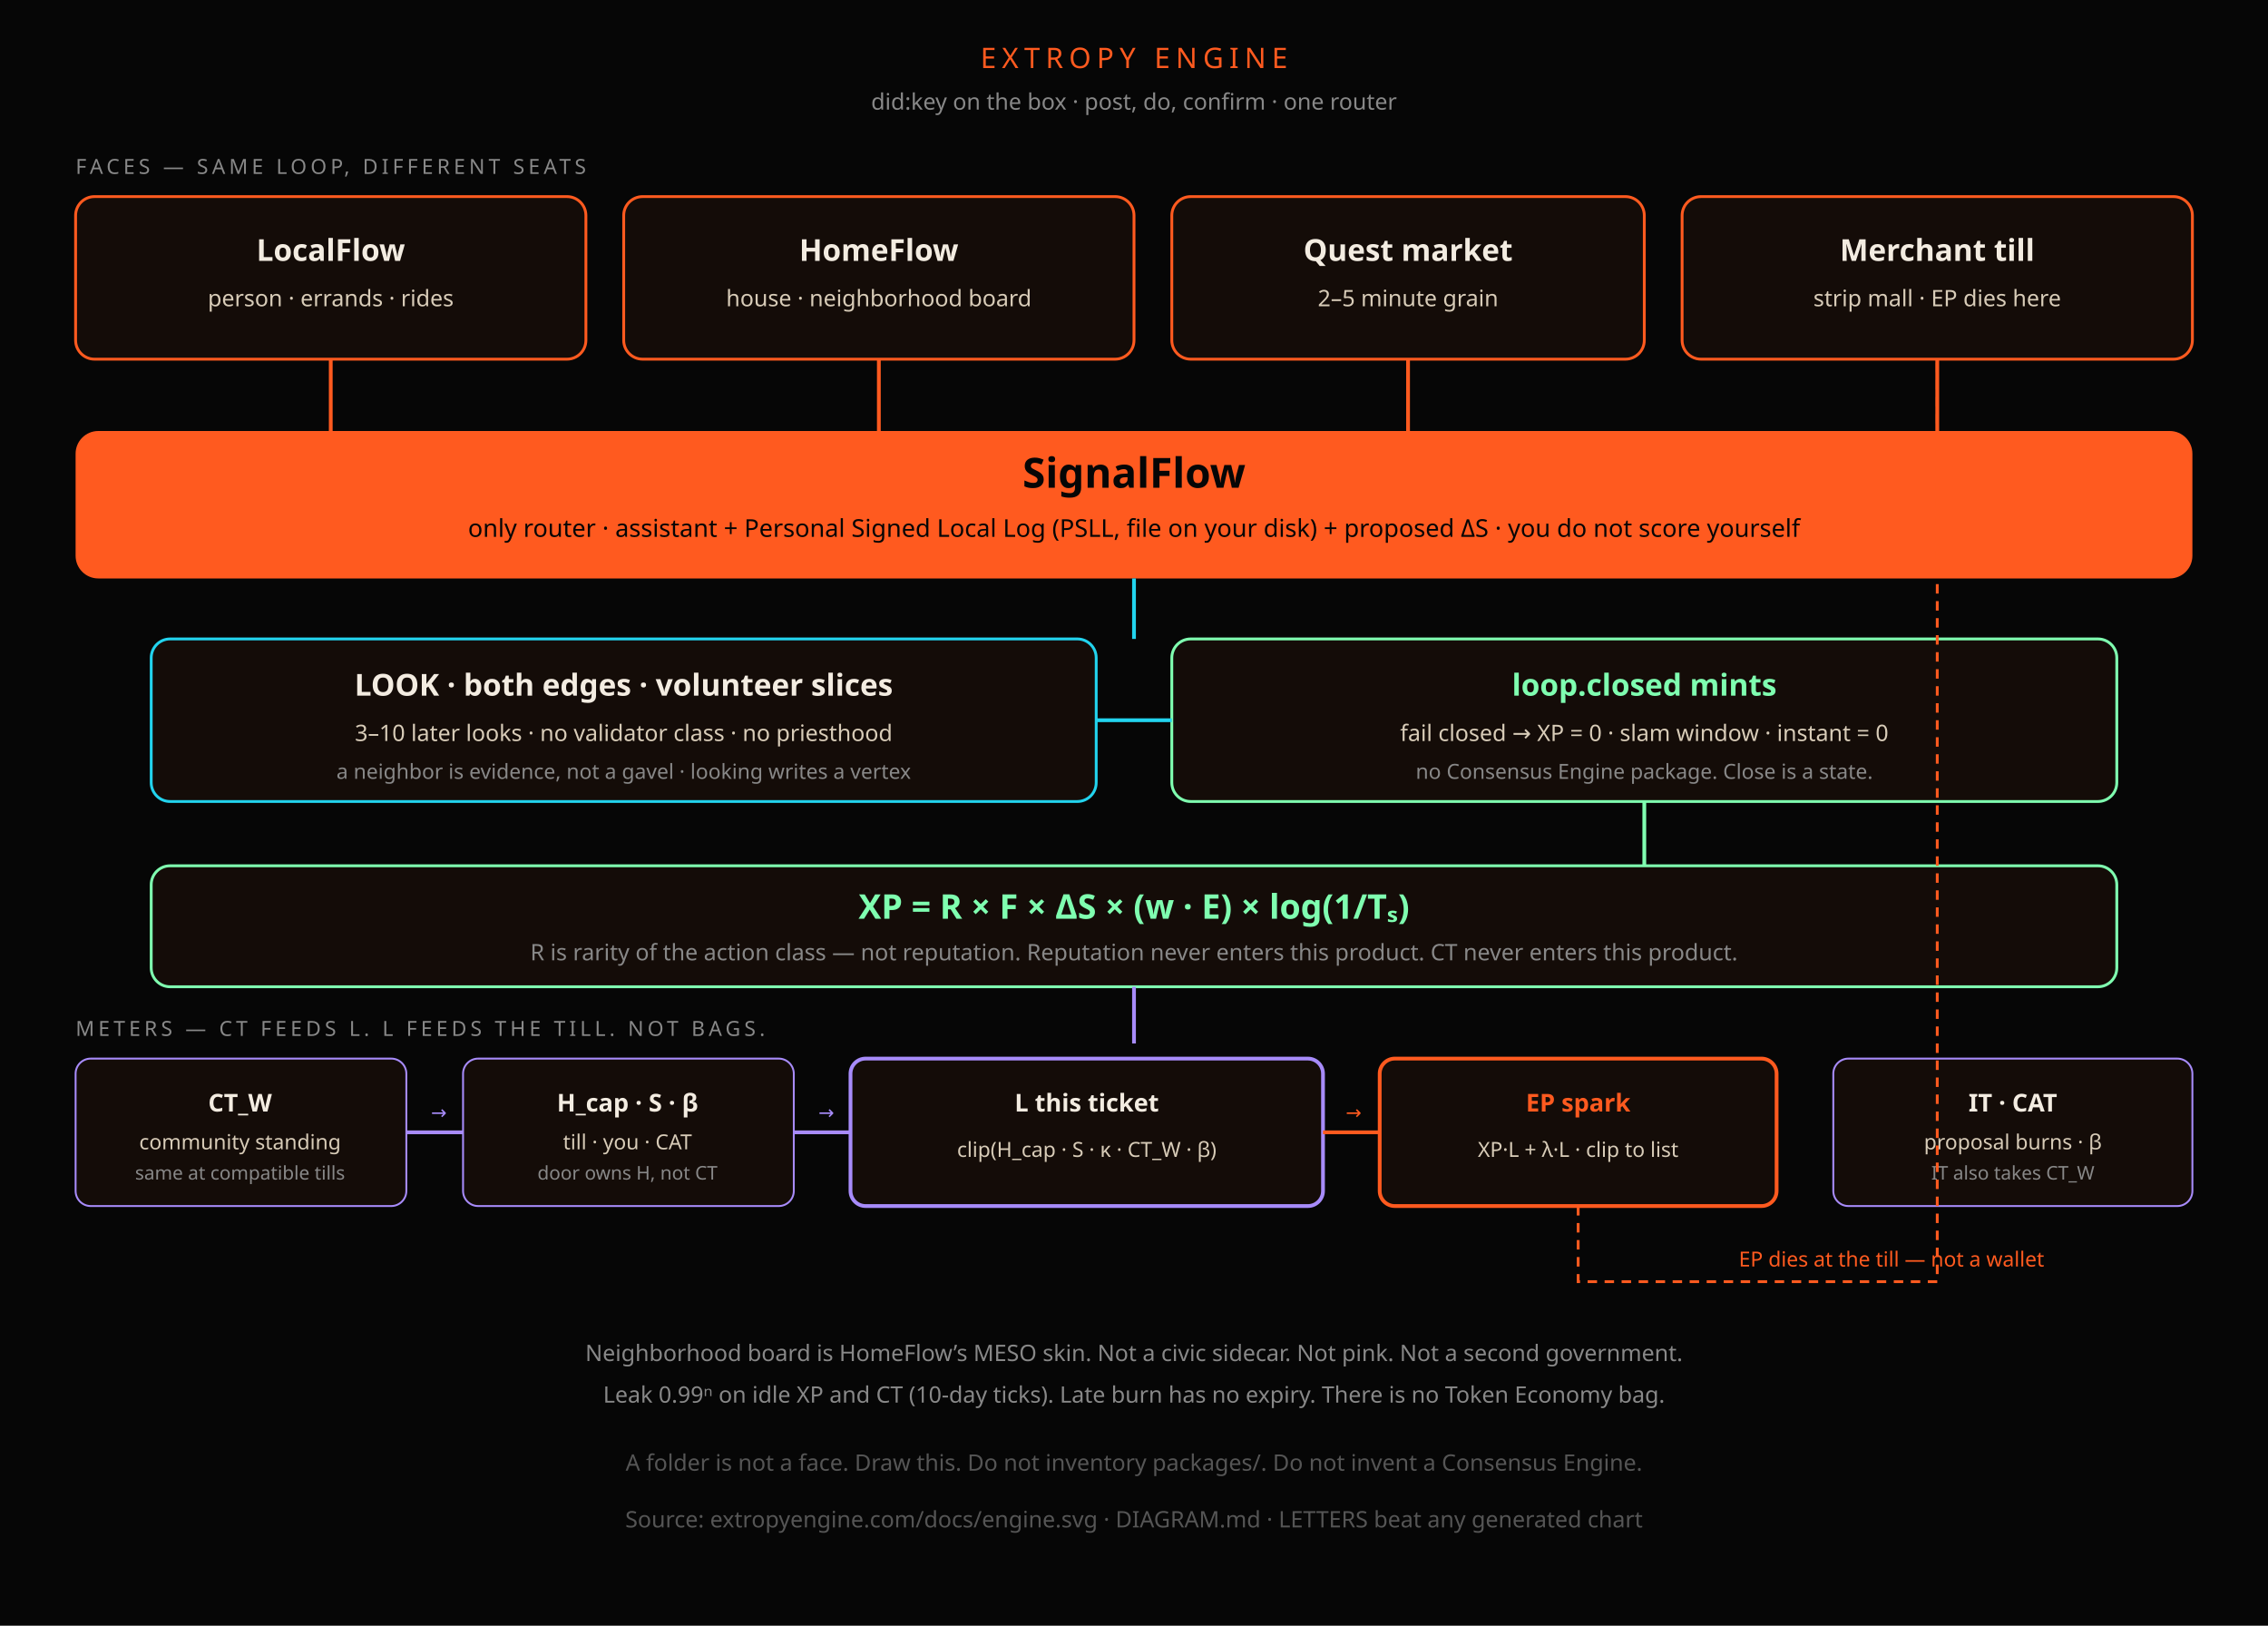
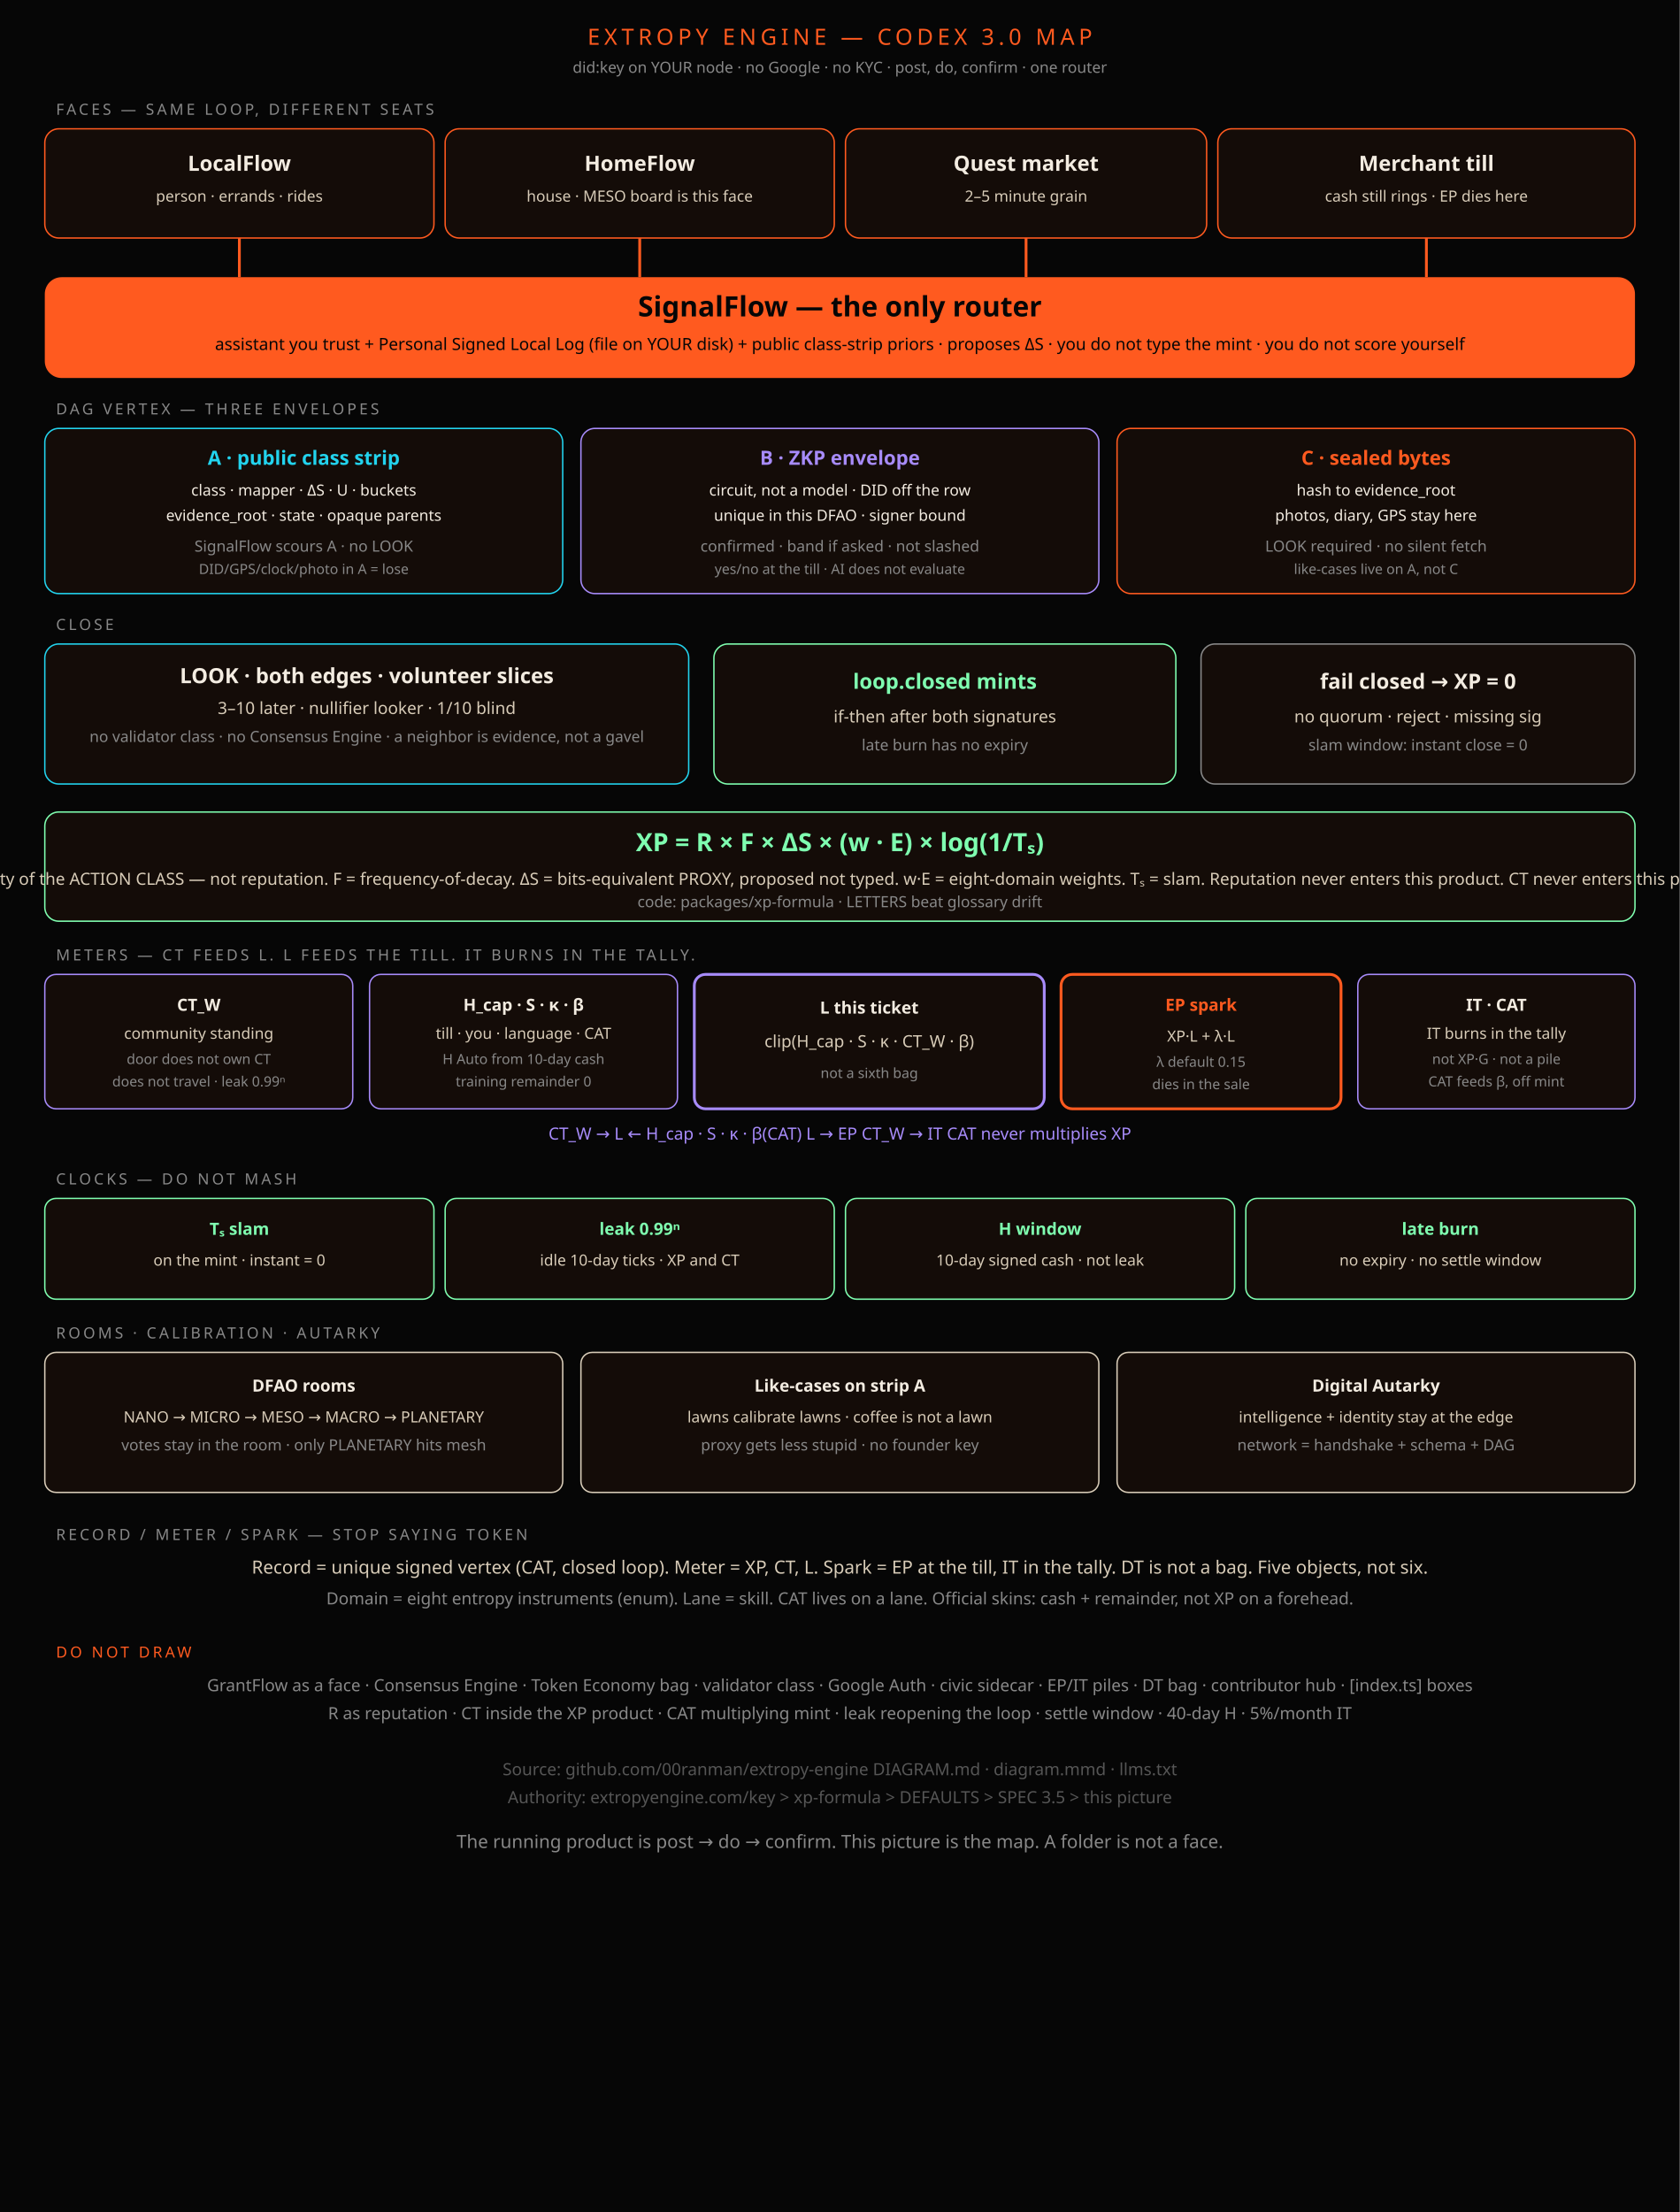
- <svg xmlns="http://www.w3.org/2000/svg" viewBox="0 0 1200 860" role="img" aria-labelledby="title desc">
-   <rect width="1200" height="860" fill="#060606" />
-   <text x="600" y="36" text-anchor="middle" fill="#ff5a1f" font-family="ui-sans-serif, system-ui, sans-serif" font-size="15" letter-spacing="3">EXTROPY ENGINE</text>
-   <text x="600" y="58" text-anchor="middle" fill="#888888" font-family="ui-sans-serif, system-ui, sans-serif" font-size="12">did:key on the box · post, do, confirm · one router</text>
-   <text x="40" y="92" fill="#888888" font-family="ui-sans-serif, system-ui, sans-serif" font-size="11" letter-spacing="2">FACES — SAME LOOP, DIFFERENT SEATS</text>
+ <svg xmlns="http://www.w3.org/2000/svg" viewBox="0 0 1200 1580" role="img" aria-labelledby="title desc">
+   <rect width="1200" height="1580" fill="#060606" />
+   <text x="600" y="32" text-anchor="middle" fill="#ff5a1f" font-family="ui-sans-serif, system-ui, sans-serif" font-size="16" letter-spacing="3">EXTROPY ENGINE — CODEX 3.0 MAP</text>
+   <text x="600" y="52" text-anchor="middle" fill="#888888" font-family="ui-sans-serif, system-ui, sans-serif" font-size="11">did:key on YOUR node · no Google · no KYC · post, do, confirm · one router</text>
+   <text x="40" y="82" fill="#888888" font-family="ui-sans-serif, system-ui, sans-serif" font-size="11" letter-spacing="2">FACES — SAME LOOP, DIFFERENT SEATS</text>
  <g font-family="ui-sans-serif, system-ui, sans-serif">
-     <rect x="40" y="104" width="270" height="86" rx="10" fill="#140c08" stroke="#ff5a1f" stroke-width="1.5" />
-     <text x="175" y="138" text-anchor="middle" fill="#f3ece1" font-size="16" font-weight="600">LocalFlow</text>
-     <text x="175" y="162" text-anchor="middle" fill="#d8ccb8" font-size="12">person · errands · rides</text>
-     <rect x="330" y="104" width="270" height="86" rx="10" fill="#140c08" stroke="#ff5a1f" stroke-width="1.5" />
-     <text x="465" y="138" text-anchor="middle" fill="#f3ece1" font-size="16" font-weight="600">HomeFlow</text>
-     <text x="465" y="162" text-anchor="middle" fill="#d8ccb8" font-size="12">house · neighborhood board</text>
-     <rect x="620" y="104" width="250" height="86" rx="10" fill="#140c08" stroke="#ff5a1f" stroke-width="1.5" />
-     <text x="745" y="138" text-anchor="middle" fill="#f3ece1" font-size="16" font-weight="600">Quest market</text>
-     <text x="745" y="162" text-anchor="middle" fill="#d8ccb8" font-size="12">2–5 minute grain</text>
-     <rect x="890" y="104" width="270" height="86" rx="10" fill="#140c08" stroke="#ff5a1f" stroke-width="1.5" />
-     <text x="1025" y="138" text-anchor="middle" fill="#f3ece1" font-size="16" font-weight="600">Merchant till</text>
-     <text x="1025" y="162" text-anchor="middle" fill="#d8ccb8" font-size="12">strip mall · EP dies here</text>
+     <rect x="32" y="92" width="278" height="78" rx="10" fill="#140c08" stroke="#ff5a1f" />
+     <text x="171" y="122" text-anchor="middle" fill="#f3ece1" font-size="15" font-weight="600">LocalFlow</text>
+     <text x="171" y="144" text-anchor="middle" fill="#d8ccb8" font-size="11">person · errands · rides</text>
+     <rect x="318" y="92" width="278" height="78" rx="10" fill="#140c08" stroke="#ff5a1f" />
+     <text x="457" y="122" text-anchor="middle" fill="#f3ece1" font-size="15" font-weight="600">HomeFlow</text>
+     <text x="457" y="144" text-anchor="middle" fill="#d8ccb8" font-size="11">house · MESO board is this face</text>
+     <rect x="604" y="92" width="258" height="78" rx="10" fill="#140c08" stroke="#ff5a1f" />
+     <text x="733" y="122" text-anchor="middle" fill="#f3ece1" font-size="15" font-weight="600">Quest market</text>
+     <text x="733" y="144" text-anchor="middle" fill="#d8ccb8" font-size="11">2–5 minute grain</text>
+     <rect x="870" y="92" width="298" height="78" rx="10" fill="#140c08" stroke="#ff5a1f" />
+     <text x="1019" y="122" text-anchor="middle" fill="#f3ece1" font-size="15" font-weight="600">Merchant till</text>
+     <text x="1019" y="144" text-anchor="middle" fill="#d8ccb8" font-size="11">cash still rings · EP dies here</text>
  </g>
-   <path d="M175 190 L175 228 M465 190 L465 228 M745 190 L745 228 M1025 190 L1025 228" stroke="#ff5a1f" stroke-width="2" fill="none" />
-   <rect x="40" y="228" width="1120" height="78" rx="12" fill="#ff5a1f" />
-   <text x="600" y="258" text-anchor="middle" fill="#060606" font-family="ui-sans-serif, system-ui, sans-serif" font-size="22" font-weight="700">SignalFlow</text>
-   <text x="600" y="284" text-anchor="middle" fill="#060606" font-family="ui-sans-serif, system-ui, sans-serif" font-size="13">only router · assistant + Personal Signed Local Log (PSLL, file on your disk) + proposed ΔS · you do not score yourself</text>
-   <path d="M600 306 L600 338" stroke="#22d3ee" stroke-width="2" />
+   <path d="M171 170 L171 198 M457 170 L457 198 M733 170 L733 198 M1019 170 L1019 198" stroke="#ff5a1f" stroke-width="2" />
+   <rect x="32" y="198" width="1136" height="72" rx="12" fill="#ff5a1f" />
+   <text x="600" y="226" text-anchor="middle" fill="#060606" font-family="ui-sans-serif, system-ui, sans-serif" font-size="20" font-weight="700">SignalFlow — the only router</text>
+   <text x="600" y="250" text-anchor="middle" fill="#060606" font-family="ui-sans-serif, system-ui, sans-serif" font-size="12">assistant you trust + Personal Signed Local Log (file on YOUR disk) + public class-strip priors · proposes ΔS · you do not type the mint · you do not score yourself</text>
+   <text x="40" y="296" fill="#888888" font-family="ui-sans-serif, system-ui, sans-serif" font-size="11" letter-spacing="2">DAG VERTEX — THREE ENVELOPES</text>
  <g font-family="ui-sans-serif, system-ui, sans-serif">
-     <rect x="80" y="338" width="500" height="86" rx="10" fill="#140c08" stroke="#22d3ee" stroke-width="1.5" />
-     <text x="330" y="368" text-anchor="middle" fill="#f3ece1" font-size="16" font-weight="600">LOOK · both edges · volunteer slices</text>
-     <text x="330" y="392" text-anchor="middle" fill="#d8ccb8" font-size="12">3–10 later looks · no validator class · no priesthood</text>
-     <text x="330" y="412" text-anchor="middle" fill="#888888" font-size="11">a neighbor is evidence, not a gavel · looking writes a vertex</text>
-     <rect x="620" y="338" width="500" height="86" rx="10" fill="#140c08" stroke="#7fffb0" stroke-width="1.5" />
-     <text x="870" y="368" text-anchor="middle" fill="#7fffb0" font-size="16" font-weight="600">loop.closed mints</text>
-     <text x="870" y="392" text-anchor="middle" fill="#d8ccb8" font-size="12">fail closed → XP = 0 · slam window · instant = 0</text>
-     <text x="870" y="412" text-anchor="middle" fill="#888888" font-size="11">no Consensus Engine package. Close is a state.</text>
+     <rect x="32" y="306" width="370" height="118" rx="10" fill="#140c08" stroke="#22d3ee" />
+     <text x="217" y="332" text-anchor="middle" fill="#22d3ee" font-size="14" font-weight="600">A · public class strip</text>
+     <text x="217" y="354" text-anchor="middle" fill="#f3ece1" font-size="11">class · mapper · ΔS · U · buckets</text>
+     <text x="217" y="372" text-anchor="middle" fill="#f3ece1" font-size="11">evidence_root · state · opaque parents</text>
+     <text x="217" y="394" text-anchor="middle" fill="#888888" font-size="11">SignalFlow scours A · no LOOK</text>
+     <text x="217" y="410" text-anchor="middle" fill="#888888" font-size="10">DID/GPS/clock/photo in A = lose</text>
+     <rect x="415" y="306" width="370" height="118" rx="10" fill="#140c08" stroke="#a78bfa" />
+     <text x="600" y="332" text-anchor="middle" fill="#a78bfa" font-size="14" font-weight="600">B · ZKP envelope</text>
+     <text x="600" y="354" text-anchor="middle" fill="#f3ece1" font-size="11">circuit, not a model · DID off the row</text>
+     <text x="600" y="372" text-anchor="middle" fill="#f3ece1" font-size="11">unique in this DFAO · signer bound</text>
+     <text x="600" y="394" text-anchor="middle" fill="#888888" font-size="11">confirmed · band if asked · not slashed</text>
+     <text x="600" y="410" text-anchor="middle" fill="#888888" font-size="10">yes/no at the till · AI does not evaluate</text>
+     <rect x="798" y="306" width="370" height="118" rx="10" fill="#140c08" stroke="#ff5a1f" />
+     <text x="983" y="332" text-anchor="middle" fill="#ff5a1f" font-size="14" font-weight="600">C · sealed bytes</text>
+     <text x="983" y="354" text-anchor="middle" fill="#f3ece1" font-size="11">hash to evidence_root</text>
+     <text x="983" y="372" text-anchor="middle" fill="#f3ece1" font-size="11">photos, diary, GPS stay here</text>
+     <text x="983" y="394" text-anchor="middle" fill="#888888" font-size="11">LOOK required · no silent fetch</text>
+     <text x="983" y="410" text-anchor="middle" fill="#888888" font-size="10">like-cases live on A, not C</text>
  </g>
-   <path d="M580 381 L620 381" stroke="#22d3ee" stroke-width="2" />
-   <path d="M870 424 L870 458" stroke="#7fffb0" stroke-width="2" />
-   <rect x="80" y="458" width="1040" height="64" rx="10" fill="#140c08" stroke="#7fffb0" stroke-width="1.5" />
-   <text x="600" y="486" text-anchor="middle" fill="#7fffb0" font-family="ui-sans-serif, system-ui, sans-serif" font-size="18" font-weight="700">XP = R × F × ΔS × (w · E) × log(1/Tₛ)</text>
-   <text x="600" y="508" text-anchor="middle" fill="#888888" font-family="ui-sans-serif, system-ui, sans-serif" font-size="12">R is rarity of the action class — not reputation. Reputation never enters this product. CT never enters this product.</text>
-   <path d="M600 522 L600 552" stroke="#a78bfa" stroke-width="2" />
-   <text x="40" y="548" fill="#888888" font-family="ui-sans-serif, system-ui, sans-serif" font-size="11" letter-spacing="2">METERS — CT FEEDS L. L FEEDS THE TILL. NOT BAGS.</text>
-   <g font-family="ui-sans-serif, system-ui, sans-serif" font-size="13">
-     <rect x="40" y="560" width="175" height="78" rx="8" fill="#140c08" stroke="#a78bfa" />
-     <text x="127" y="588" text-anchor="middle" fill="#f3ece1" font-weight="600">CT_W</text>
-     <text x="127" y="608" text-anchor="middle" fill="#d8ccb8" font-size="11">community standing</text>
-     <text x="127" y="624" text-anchor="middle" fill="#888888" font-size="10">same at compatible tills</text>
-     <rect x="245" y="560" width="175" height="78" rx="8" fill="#140c08" stroke="#a78bfa" />
-     <text x="332" y="588" text-anchor="middle" fill="#f3ece1" font-weight="600">H_cap · S · β</text>
-     <text x="332" y="608" text-anchor="middle" fill="#d8ccb8" font-size="11">till · you · CAT</text>
-     <text x="332" y="624" text-anchor="middle" fill="#888888" font-size="10">door owns H, not CT</text>
-     <rect x="450" y="560" width="250" height="78" rx="8" fill="#140c08" stroke="#a78bfa" stroke-width="2" />
-     <text x="575" y="588" text-anchor="middle" fill="#f3ece1" font-weight="600">L this ticket</text>
-     <text x="575" y="612" text-anchor="middle" fill="#d8ccb8" font-size="11">clip(H_cap · S · κ · CT_W · β)</text>
-     <rect x="730" y="560" width="210" height="78" rx="8" fill="#140c08" stroke="#ff5a1f" stroke-width="2" />
-     <text x="835" y="588" text-anchor="middle" fill="#ff5a1f" font-weight="600">EP spark</text>
-     <text x="835" y="612" text-anchor="middle" fill="#d8ccb8" font-size="11">XP·L + λ·L · clip to list</text>
-     <rect x="970" y="560" width="190" height="78" rx="8" fill="#140c08" stroke="#a78bfa" />
-     <text x="1065" y="588" text-anchor="middle" fill="#f3ece1" font-weight="600">IT · CAT</text>
-     <text x="1065" y="608" text-anchor="middle" fill="#d8ccb8" font-size="11">proposal burns · β</text>
-     <text x="1065" y="624" text-anchor="middle" fill="#888888" font-size="10">IT also takes CT_W</text>
+   <text x="40" y="450" fill="#888888" font-family="ui-sans-serif, system-ui, sans-serif" font-size="11" letter-spacing="2">CLOSE</text>
+   <g font-family="ui-sans-serif, system-ui, sans-serif">
+     <rect x="32" y="460" width="460" height="100" rx="10" fill="#140c08" stroke="#22d3ee" />
+     <text x="262" y="488" text-anchor="middle" fill="#f3ece1" font-size="15" font-weight="600">LOOK · both edges · volunteer slices</text>
+     <text x="262" y="510" text-anchor="middle" fill="#d8ccb8" font-size="12">3–10 later · nullifier looker · 1/10 blind</text>
+     <text x="262" y="530" text-anchor="middle" fill="#888888" font-size="11">no validator class · no Consensus Engine · a neighbor is evidence, not a gavel</text>
+     <rect x="510" y="460" width="330" height="100" rx="10" fill="#140c08" stroke="#7fffb0" />
+     <text x="675" y="492" text-anchor="middle" fill="#7fffb0" font-size="15" font-weight="600">loop.closed mints</text>
+     <text x="675" y="516" text-anchor="middle" fill="#d8ccb8" font-size="12">if-then after both signatures</text>
+     <text x="675" y="536" text-anchor="middle" fill="#888888" font-size="11">late burn has no expiry</text>
+     <rect x="858" y="460" width="310" height="100" rx="10" fill="#140c08" stroke="#888888" />
+     <text x="1013" y="492" text-anchor="middle" fill="#f3ece1" font-size="15" font-weight="600">fail closed → XP = 0</text>
+     <text x="1013" y="516" text-anchor="middle" fill="#d8ccb8" font-size="12">no quorum · reject · missing sig</text>
+     <text x="1013" y="536" text-anchor="middle" fill="#888888" font-size="11">slam window: instant close = 0</text>
  </g>
-   <path d="M215 599 L245 599" stroke="#a78bfa" stroke-width="2" />
-   <path d="M420 599 L450 599" stroke="#a78bfa" stroke-width="2" />
-   <path d="M700 599 L730 599" stroke="#ff5a1f" stroke-width="2" />
-   <text x="228" y="592" fill="#a78bfa" font-family="ui-sans-serif, system-ui, sans-serif" font-size="10">→</text>
-   <text x="433" y="592" fill="#a78bfa" font-family="ui-sans-serif, system-ui, sans-serif" font-size="10">→</text>
-   <text x="712" y="592" fill="#ff5a1f" font-family="ui-sans-serif, system-ui, sans-serif" font-size="10">→</text>
-   <path d="M835 638 L835 678 L1025 678 L1025 190" stroke="#ff5a1f" stroke-width="1.5" stroke-dasharray="5 4" fill="none" />
-   <text x="920" y="670" fill="#ff5a1f" font-family="ui-sans-serif, system-ui, sans-serif" font-size="11">EP dies at the till — not a wallet</text>
-   <text x="600" y="720" text-anchor="middle" fill="#888888" font-family="ui-sans-serif, system-ui, sans-serif" font-size="12">Neighborhood board is HomeFlow’s MESO skin. Not a civic sidecar. Not pink. Not a second government.</text>
-   <text x="600" y="742" text-anchor="middle" fill="#888888" font-family="ui-sans-serif, system-ui, sans-serif" font-size="12">Leak 0.99ⁿ on idle XP and CT (10-day ticks). Late burn has no expiry. There is no Token Economy bag.</text>
-   <text x="600" y="778" text-anchor="middle" fill="#555555" font-family="ui-sans-serif, system-ui, sans-serif" font-size="12">A folder is not a face. Draw this. Do not inventory packages/. Do not invent a Consensus Engine.</text>
-   <text x="600" y="808" text-anchor="middle" fill="#555555" font-family="ui-sans-serif, system-ui, sans-serif" font-size="12">Source: extropyengine.com/docs/engine.svg · DIAGRAM.md · LETTERS beat any generated chart</text>
+   <rect x="32" y="580" width="1136" height="78" rx="10" fill="#140c08" stroke="#7fffb0" />
+   <text x="600" y="608" text-anchor="middle" fill="#7fffb0" font-family="ui-sans-serif, system-ui, sans-serif" font-size="18" font-weight="700">XP = R × F × ΔS × (w · E) × log(1/Tₛ)</text>
+   <text x="600" y="632" text-anchor="middle" fill="#d8ccb8" font-family="ui-sans-serif, system-ui, sans-serif" font-size="12">R = rarity of the ACTION CLASS — not reputation. F = frequency-of-decay. ΔS = bits-equivalent PROXY, proposed not typed. w·E = eight-domain weights. Tₛ = slam. Reputation never enters this product. CT never enters this product.</text>
+   <text x="600" y="648" text-anchor="middle" fill="#888888" font-family="ui-sans-serif, system-ui, sans-serif" font-size="11">code: packages/xp-formula · LETTERS beat glossary drift</text>
+   <text x="40" y="686" fill="#888888" font-family="ui-sans-serif, system-ui, sans-serif" font-size="11" letter-spacing="2">METERS — CT FEEDS L. L FEEDS THE TILL. IT BURNS IN THE TALLY.</text>
+   <g font-family="ui-sans-serif, system-ui, sans-serif">
+     <rect x="32" y="696" width="220" height="96" rx="8" fill="#140c08" stroke="#a78bfa" />
+     <text x="142" y="722" text-anchor="middle" fill="#f3ece1" font-weight="600">CT_W</text>
+     <text x="142" y="742" text-anchor="middle" fill="#d8ccb8" font-size="11">community standing</text>
+     <text x="142" y="760" text-anchor="middle" fill="#888888" font-size="10">door does not own CT</text>
+     <text x="142" y="776" text-anchor="middle" fill="#888888" font-size="10">does not travel · leak 0.99ⁿ</text>
+     <rect x="264" y="696" width="220" height="96" rx="8" fill="#140c08" stroke="#a78bfa" />
+     <text x="374" y="722" text-anchor="middle" fill="#f3ece1" font-weight="600">H_cap · S · κ · β</text>
+     <text x="374" y="742" text-anchor="middle" fill="#d8ccb8" font-size="11">till · you · language · CAT</text>
+     <text x="374" y="760" text-anchor="middle" fill="#888888" font-size="10">H Auto from 10-day cash</text>
+     <text x="374" y="776" text-anchor="middle" fill="#888888" font-size="10">training remainder 0</text>
+     <rect x="496" y="696" width="250" height="96" rx="8" fill="#140c08" stroke="#a78bfa" stroke-width="2" />
+     <text x="621" y="724" text-anchor="middle" fill="#f3ece1" font-weight="600">L this ticket</text>
+     <text x="621" y="748" text-anchor="middle" fill="#d8ccb8" font-size="12">clip(H_cap · S · κ · CT_W · β)</text>
+     <text x="621" y="770" text-anchor="middle" fill="#888888" font-size="10">not a sixth bag</text>
+     <rect x="758" y="696" width="200" height="96" rx="8" fill="#140c08" stroke="#ff5a1f" stroke-width="2" />
+     <text x="858" y="722" text-anchor="middle" fill="#ff5a1f" font-weight="600">EP spark</text>
+     <text x="858" y="744" text-anchor="middle" fill="#d8ccb8" font-size="11">XP·L + λ·L</text>
+     <text x="858" y="762" text-anchor="middle" fill="#888888" font-size="10">λ default 0.15</text>
+     <text x="858" y="778" text-anchor="middle" fill="#888888" font-size="10">dies in the sale</text>
+     <rect x="970" y="696" width="198" height="96" rx="8" fill="#140c08" stroke="#a78bfa" />
+     <text x="1069" y="722" text-anchor="middle" fill="#f3ece1" font-weight="600">IT · CAT</text>
+     <text x="1069" y="742" text-anchor="middle" fill="#d8ccb8" font-size="11">IT burns in the tally</text>
+     <text x="1069" y="760" text-anchor="middle" fill="#888888" font-size="10">not XP·G · not a pile</text>
+     <text x="1069" y="776" text-anchor="middle" fill="#888888" font-size="10">CAT feeds β, off mint</text>
+   </g>
+   <text x="600" y="814" text-anchor="middle" fill="#a78bfa" font-family="ui-sans-serif, system-ui, sans-serif" font-size="12">CT_W → L ← H_cap · S · κ · β(CAT)     L → EP     CT_W → IT     CAT never multiplies XP</text>
+   <text x="40" y="846" fill="#888888" font-family="ui-sans-serif, system-ui, sans-serif" font-size="11" letter-spacing="2">CLOCKS — DO NOT MASH</text>
+   <g font-family="ui-sans-serif, system-ui, sans-serif">
+     <rect x="32" y="856" width="278" height="72" rx="8" fill="#140c08" stroke="#7fffb0" />
+     <text x="171" y="882" text-anchor="middle" fill="#7fffb0" font-weight="600">Tₛ slam</text>
+     <text x="171" y="904" text-anchor="middle" fill="#d8ccb8" font-size="11">on the mint · instant = 0</text>
+     <rect x="318" y="856" width="278" height="72" rx="8" fill="#140c08" stroke="#7fffb0" />
+     <text x="457" y="882" text-anchor="middle" fill="#7fffb0" font-weight="600">leak 0.99ⁿ</text>
+     <text x="457" y="904" text-anchor="middle" fill="#d8ccb8" font-size="11">idle 10-day ticks · XP and CT</text>
+     <rect x="604" y="856" width="278" height="72" rx="8" fill="#140c08" stroke="#7fffb0" />
+     <text x="743" y="882" text-anchor="middle" fill="#7fffb0" font-weight="600">H window</text>
+     <text x="743" y="904" text-anchor="middle" fill="#d8ccb8" font-size="11">10-day signed cash · not leak</text>
+     <rect x="890" y="856" width="278" height="72" rx="8" fill="#140c08" stroke="#7fffb0" />
+     <text x="1029" y="882" text-anchor="middle" fill="#7fffb0" font-weight="600">late burn</text>
+     <text x="1029" y="904" text-anchor="middle" fill="#d8ccb8" font-size="11">no expiry · no settle window</text>
+   </g>
+   <text x="40" y="956" fill="#888888" font-family="ui-sans-serif, system-ui, sans-serif" font-size="11" letter-spacing="2">ROOMS · CALIBRATION · AUTARKY</text>
+   <g font-family="ui-sans-serif, system-ui, sans-serif">
+     <rect x="32" y="966" width="370" height="100" rx="8" fill="#140c08" stroke="#d8ccb8" />
+     <text x="217" y="994" text-anchor="middle" fill="#f3ece1" font-weight="600">DFAO rooms</text>
+     <text x="217" y="1016" text-anchor="middle" fill="#d8ccb8" font-size="11">NANO → MICRO → MESO → MACRO → PLANETARY</text>
+     <text x="217" y="1036" text-anchor="middle" fill="#888888" font-size="11">votes stay in the room · only PLANETARY hits mesh</text>
+     <rect x="415" y="966" width="370" height="100" rx="8" fill="#140c08" stroke="#d8ccb8" />
+     <text x="600" y="994" text-anchor="middle" fill="#f3ece1" font-weight="600">Like-cases on strip A</text>
+     <text x="600" y="1016" text-anchor="middle" fill="#d8ccb8" font-size="11">lawns calibrate lawns · coffee is not a lawn</text>
+     <text x="600" y="1036" text-anchor="middle" fill="#888888" font-size="11">proxy gets less stupid · no founder key</text>
+     <rect x="798" y="966" width="370" height="100" rx="8" fill="#140c08" stroke="#d8ccb8" />
+     <text x="983" y="994" text-anchor="middle" fill="#f3ece1" font-weight="600">Digital Autarky</text>
+     <text x="983" y="1016" text-anchor="middle" fill="#d8ccb8" font-size="11">intelligence + identity stay at the edge</text>
+     <text x="983" y="1036" text-anchor="middle" fill="#888888" font-size="11">network = handshake + schema + DAG</text>
+   </g>
+   <text x="40" y="1100" fill="#888888" font-family="ui-sans-serif, system-ui, sans-serif" font-size="11" letter-spacing="2">RECORD / METER / SPARK — STOP SAYING TOKEN</text>
+   <text x="600" y="1124" text-anchor="middle" fill="#d8ccb8" font-family="ui-sans-serif, system-ui, sans-serif" font-size="13">Record = unique signed vertex (CAT, closed loop). Meter = XP, CT, L. Spark = EP at the till, IT in the tally. DT is not a bag. Five objects, not six.</text>
+   <text x="600" y="1146" text-anchor="middle" fill="#888888" font-family="ui-sans-serif, system-ui, sans-serif" font-size="12">Domain = eight entropy instruments (enum). Lane = skill. CAT lives on a lane. Official skins: cash + remainder, not XP on a forehead.</text>
+   <text x="40" y="1184" fill="#ff5a1f" font-family="ui-sans-serif, system-ui, sans-serif" font-size="11" letter-spacing="2">DO NOT DRAW</text>
+   <text x="600" y="1208" text-anchor="middle" fill="#888888" font-family="ui-sans-serif, system-ui, sans-serif" font-size="12">GrantFlow as a face · Consensus Engine · Token Economy bag · validator class · Google Auth · civic sidecar · EP/IT piles · DT bag · contributor hub · [index.ts] boxes</text>
+   <text x="600" y="1228" text-anchor="middle" fill="#888888" font-family="ui-sans-serif, system-ui, sans-serif" font-size="12">R as reputation · CT inside the XP product · CAT multiplying mint · leak reopening the loop · settle window · 40-day H · 5%/month IT</text>
+   <text x="600" y="1268" text-anchor="middle" fill="#555555" font-family="ui-sans-serif, system-ui, sans-serif" font-size="12">Source: github.com/00ranman/extropy-engine  DIAGRAM.md · diagram.mmd · llms.txt</text>
+   <text x="600" y="1288" text-anchor="middle" fill="#555555" font-family="ui-sans-serif, system-ui, sans-serif" font-size="12">Authority: extropyengine.com/key  &gt;  xp-formula  &gt;  DEFAULTS  &gt;  SPEC 3.5  &gt;  this picture</text>
+   <text x="600" y="1320" text-anchor="middle" fill="#888888" font-family="ui-sans-serif, system-ui, sans-serif" font-size="13">The running product is post → do → confirm. This picture is the map. A folder is not a face.</text>
</svg>
